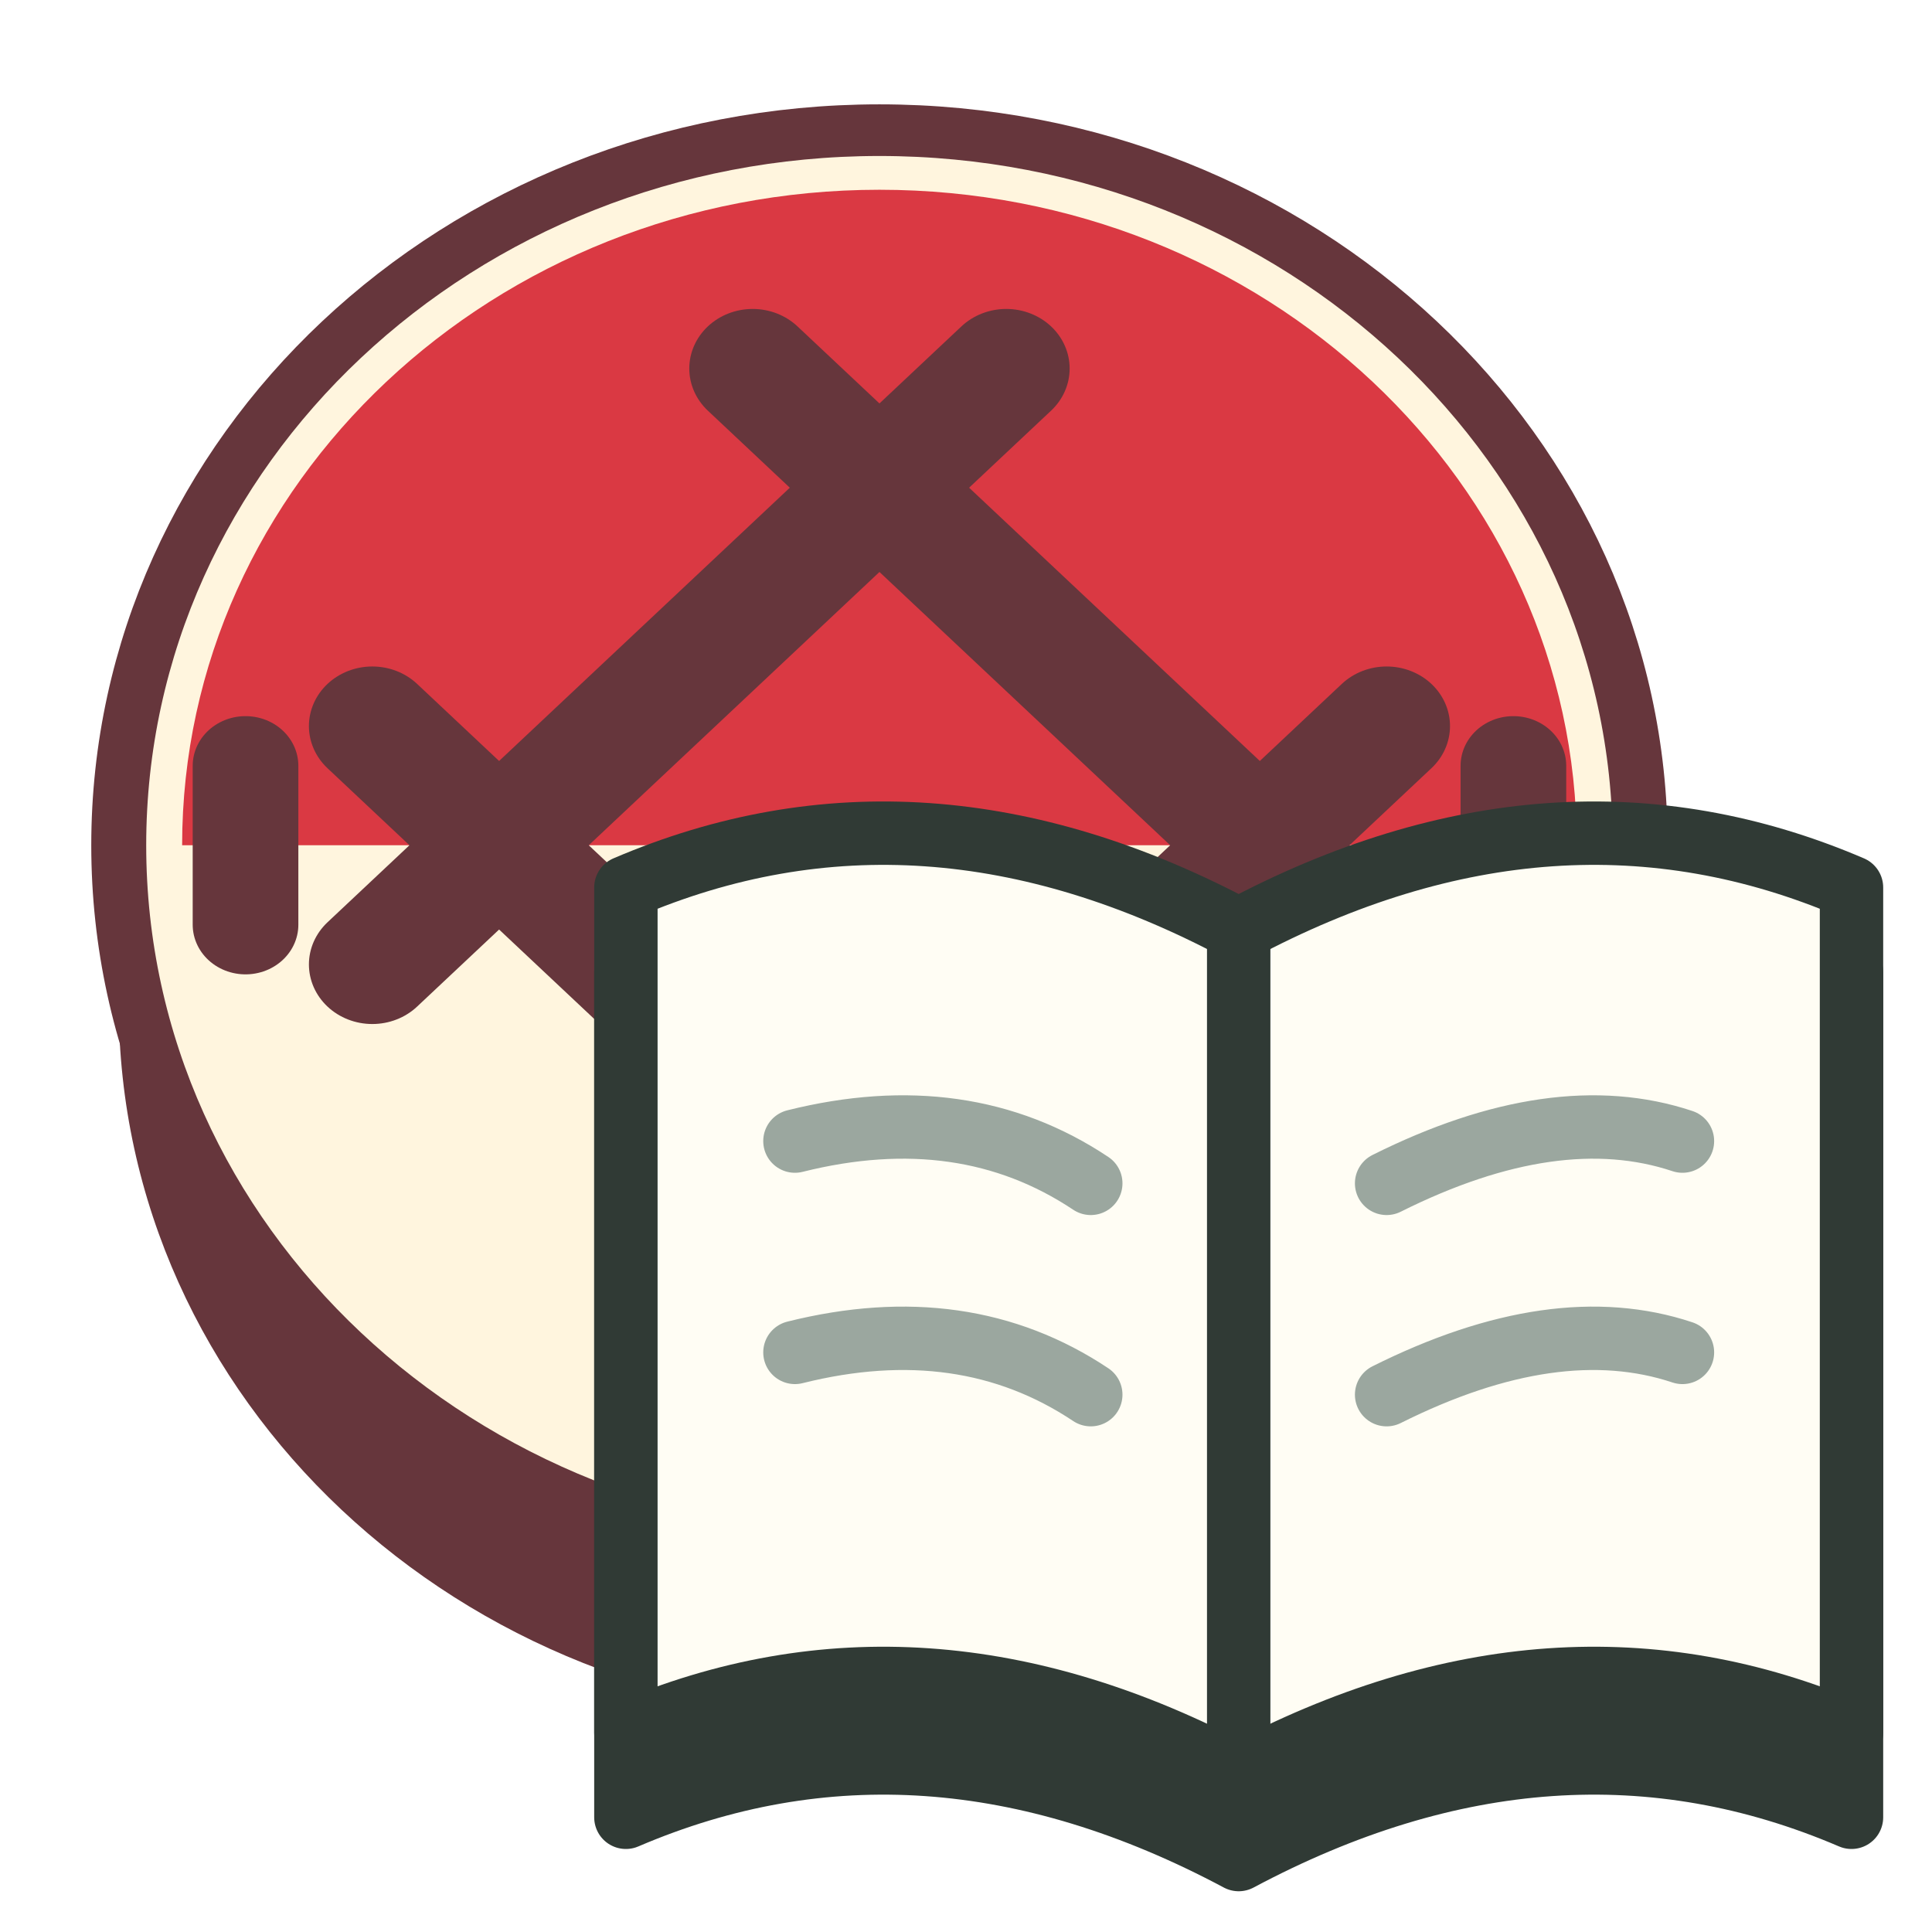
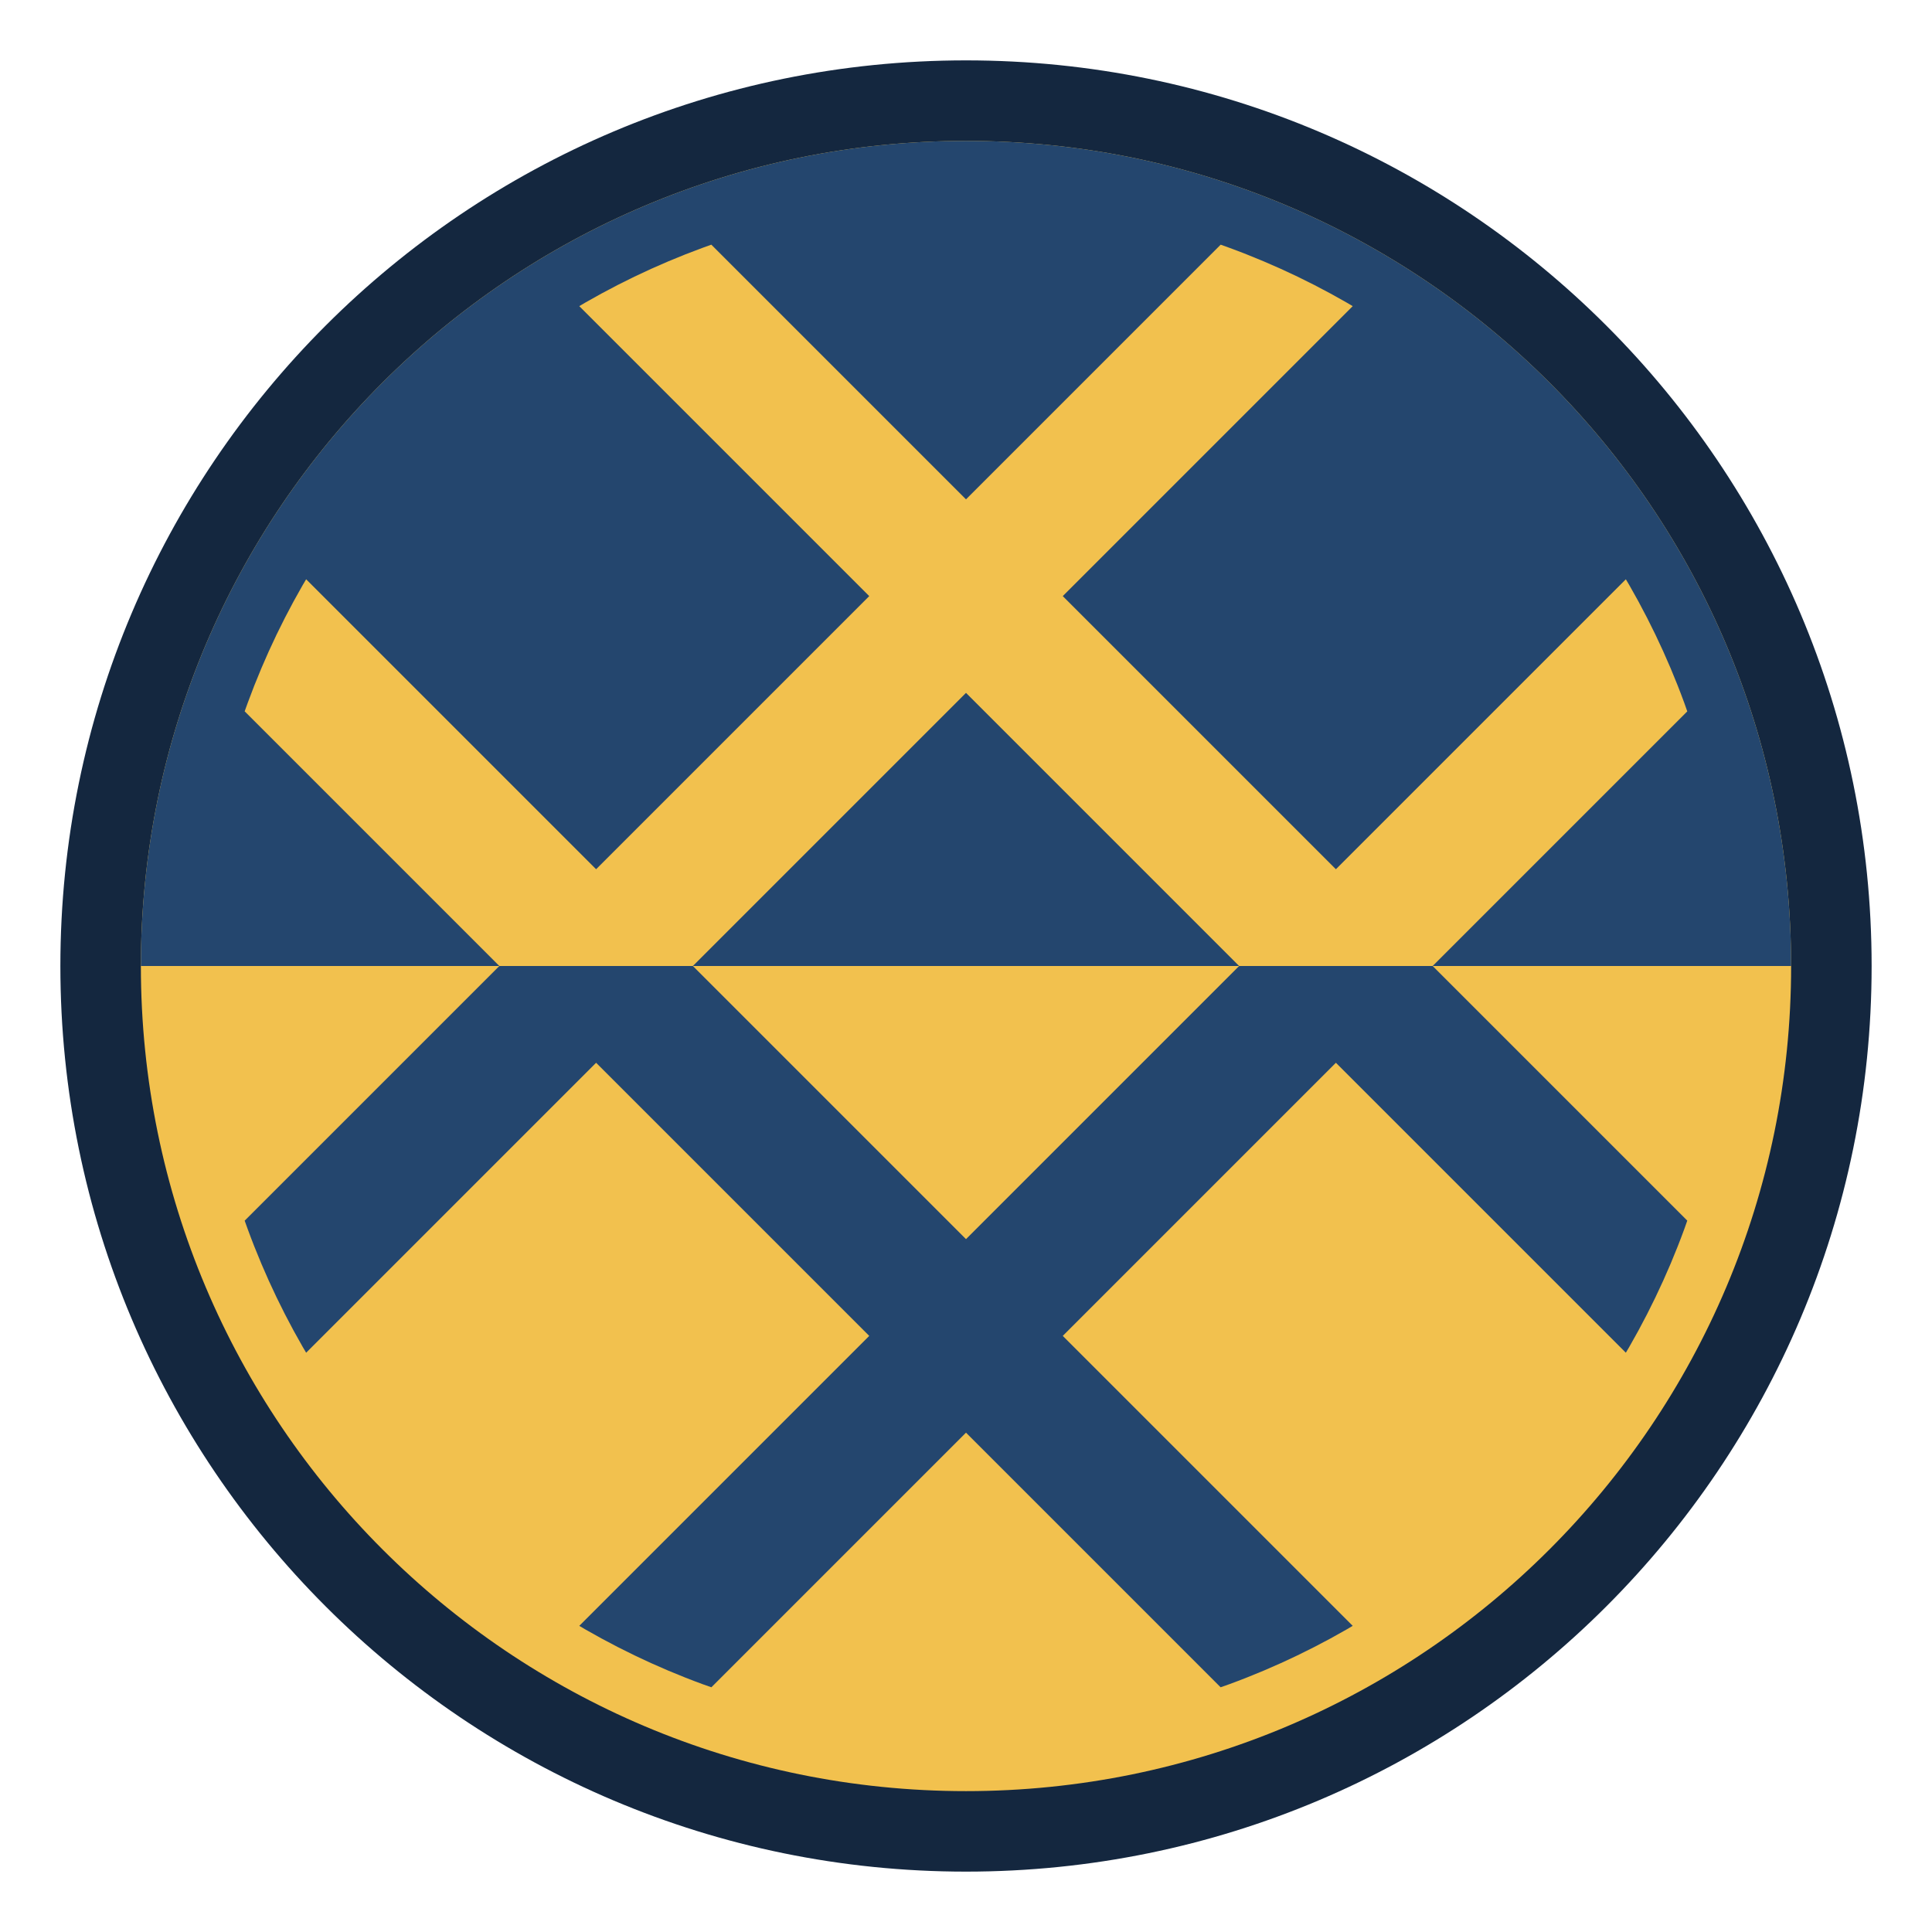
<svg xmlns="http://www.w3.org/2000/svg" viewBox="0 0 48 48">
-   <g transform="translate(-.2 0) scale(1.05)">
-     <g transform="translate(21 20) scale(1 .94)">
-       <circle cy="4" r="18" fill="#66363C" />
-       <circle r="18" fill="#FFF5DE" stroke="#66363C" stroke-width="1.3" />
-       <path d="M-16.5 0A16.5 16.5 0 0 1 16.5 0Z" fill="#DA3943" />
-       <path d="M-12 -3L3 12M-3 -12L12 3M-12 3L3 -12M-3 12L12 -3" fill="none" stroke="#66363C" stroke-width="3" stroke-linecap="round" />
-       <path d="M-15 -2V2M15 -2V2" stroke="#66363C" stroke-width="2.5" stroke-linecap="round" />
-     </g>
-     <path d="M15 23Q22 20 29.5 24Q37 20 44 23V43Q37 40 29.5 44Q22 40 15 43Z" fill="#303A35" stroke="#303A35" stroke-width="1.5" stroke-linejoin="round" />
-     <path d="M15 21Q22 18 29.5 22Q37 18 44 21V41Q37 38 29.5 42Q22 38 15 41Z" fill="#FFFDF4" stroke="#303A35" stroke-width="1.5" stroke-linejoin="round" />
-     <path d="M29.5 22V42" stroke="#303A35" stroke-width="1.5" />
-     <g fill="none" stroke="#9BA79F" stroke-width="1.5" stroke-linecap="round">
-       <path d="M19 27Q23 26 26 28M19 32Q23 31 26 33M33 28Q37 26 40 27M33 33Q37 31 40 32" />
-     </g>
+   <clipPath id="i">
+     <circle cx="24" cy="24" r="19.0" />
+   </clipPath>
+   <clipPath id="t">
+     <rect width="48" height="24" />
+   </clipPath>
+   <clipPath id="b">
+     <rect y="24" width="48" height="24" />
+   </clipPath>
+   <circle cx="24" cy="24" r="22.5" fill="#14273F" />
+   <circle cx="24" cy="24" r="20.5" fill="#F2C14E" />
+   <path d="M3.5 24a20.5 20.5 0 0 1 41.0 0z" fill="#24466E" />
+   <g clip-path="url(#i)" stroke-width="3.4" stroke-linecap="round" fill="none">
+     <path clip-path="url(#t)" d="M0.31 -8.88L56.88 47.69 M-8.88 0.31L47.69 56.88 M-8.88 47.69L47.69 -8.88 M0.31 56.88L56.88 0.31" stroke="#F2C14E" />
+     <path clip-path="url(#b)" d="M0.31 -8.88L56.88 47.69 M-8.88 0.31L47.69 56.88 M-8.88 47.69L47.69 -8.88 M0.31 56.88L56.88 0.31" stroke="#24466E" />
  </g>
</svg>
